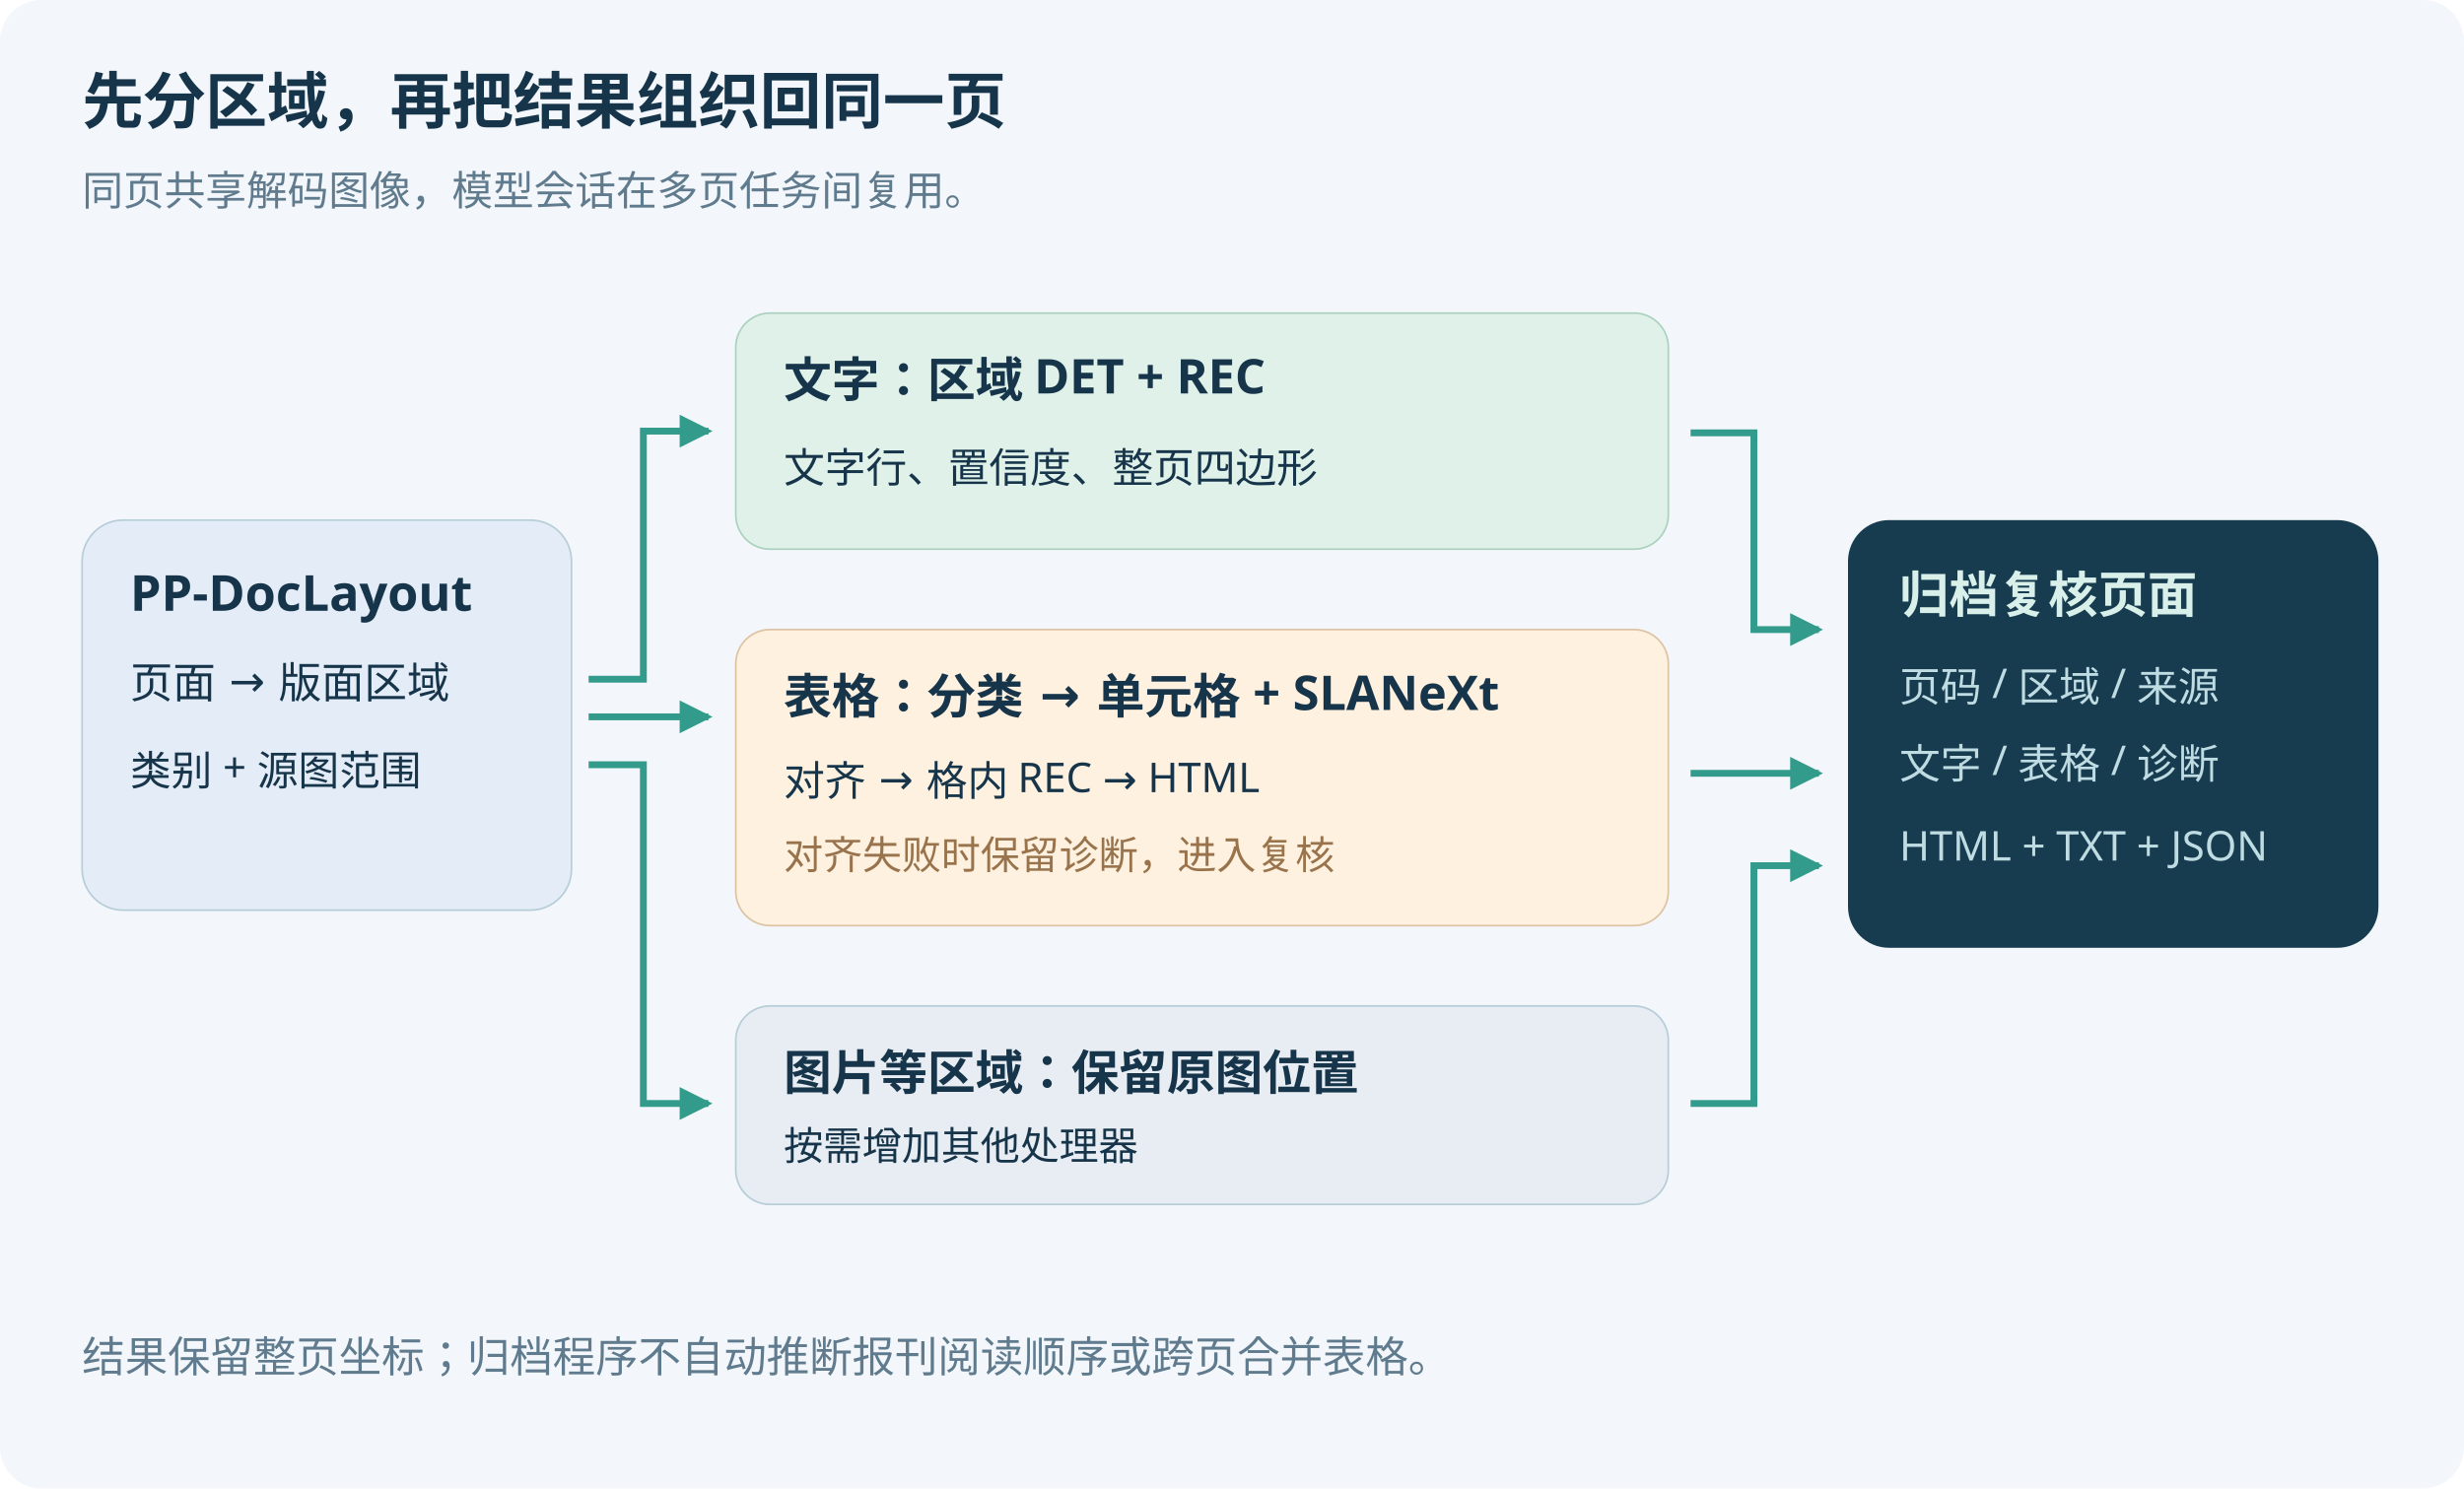
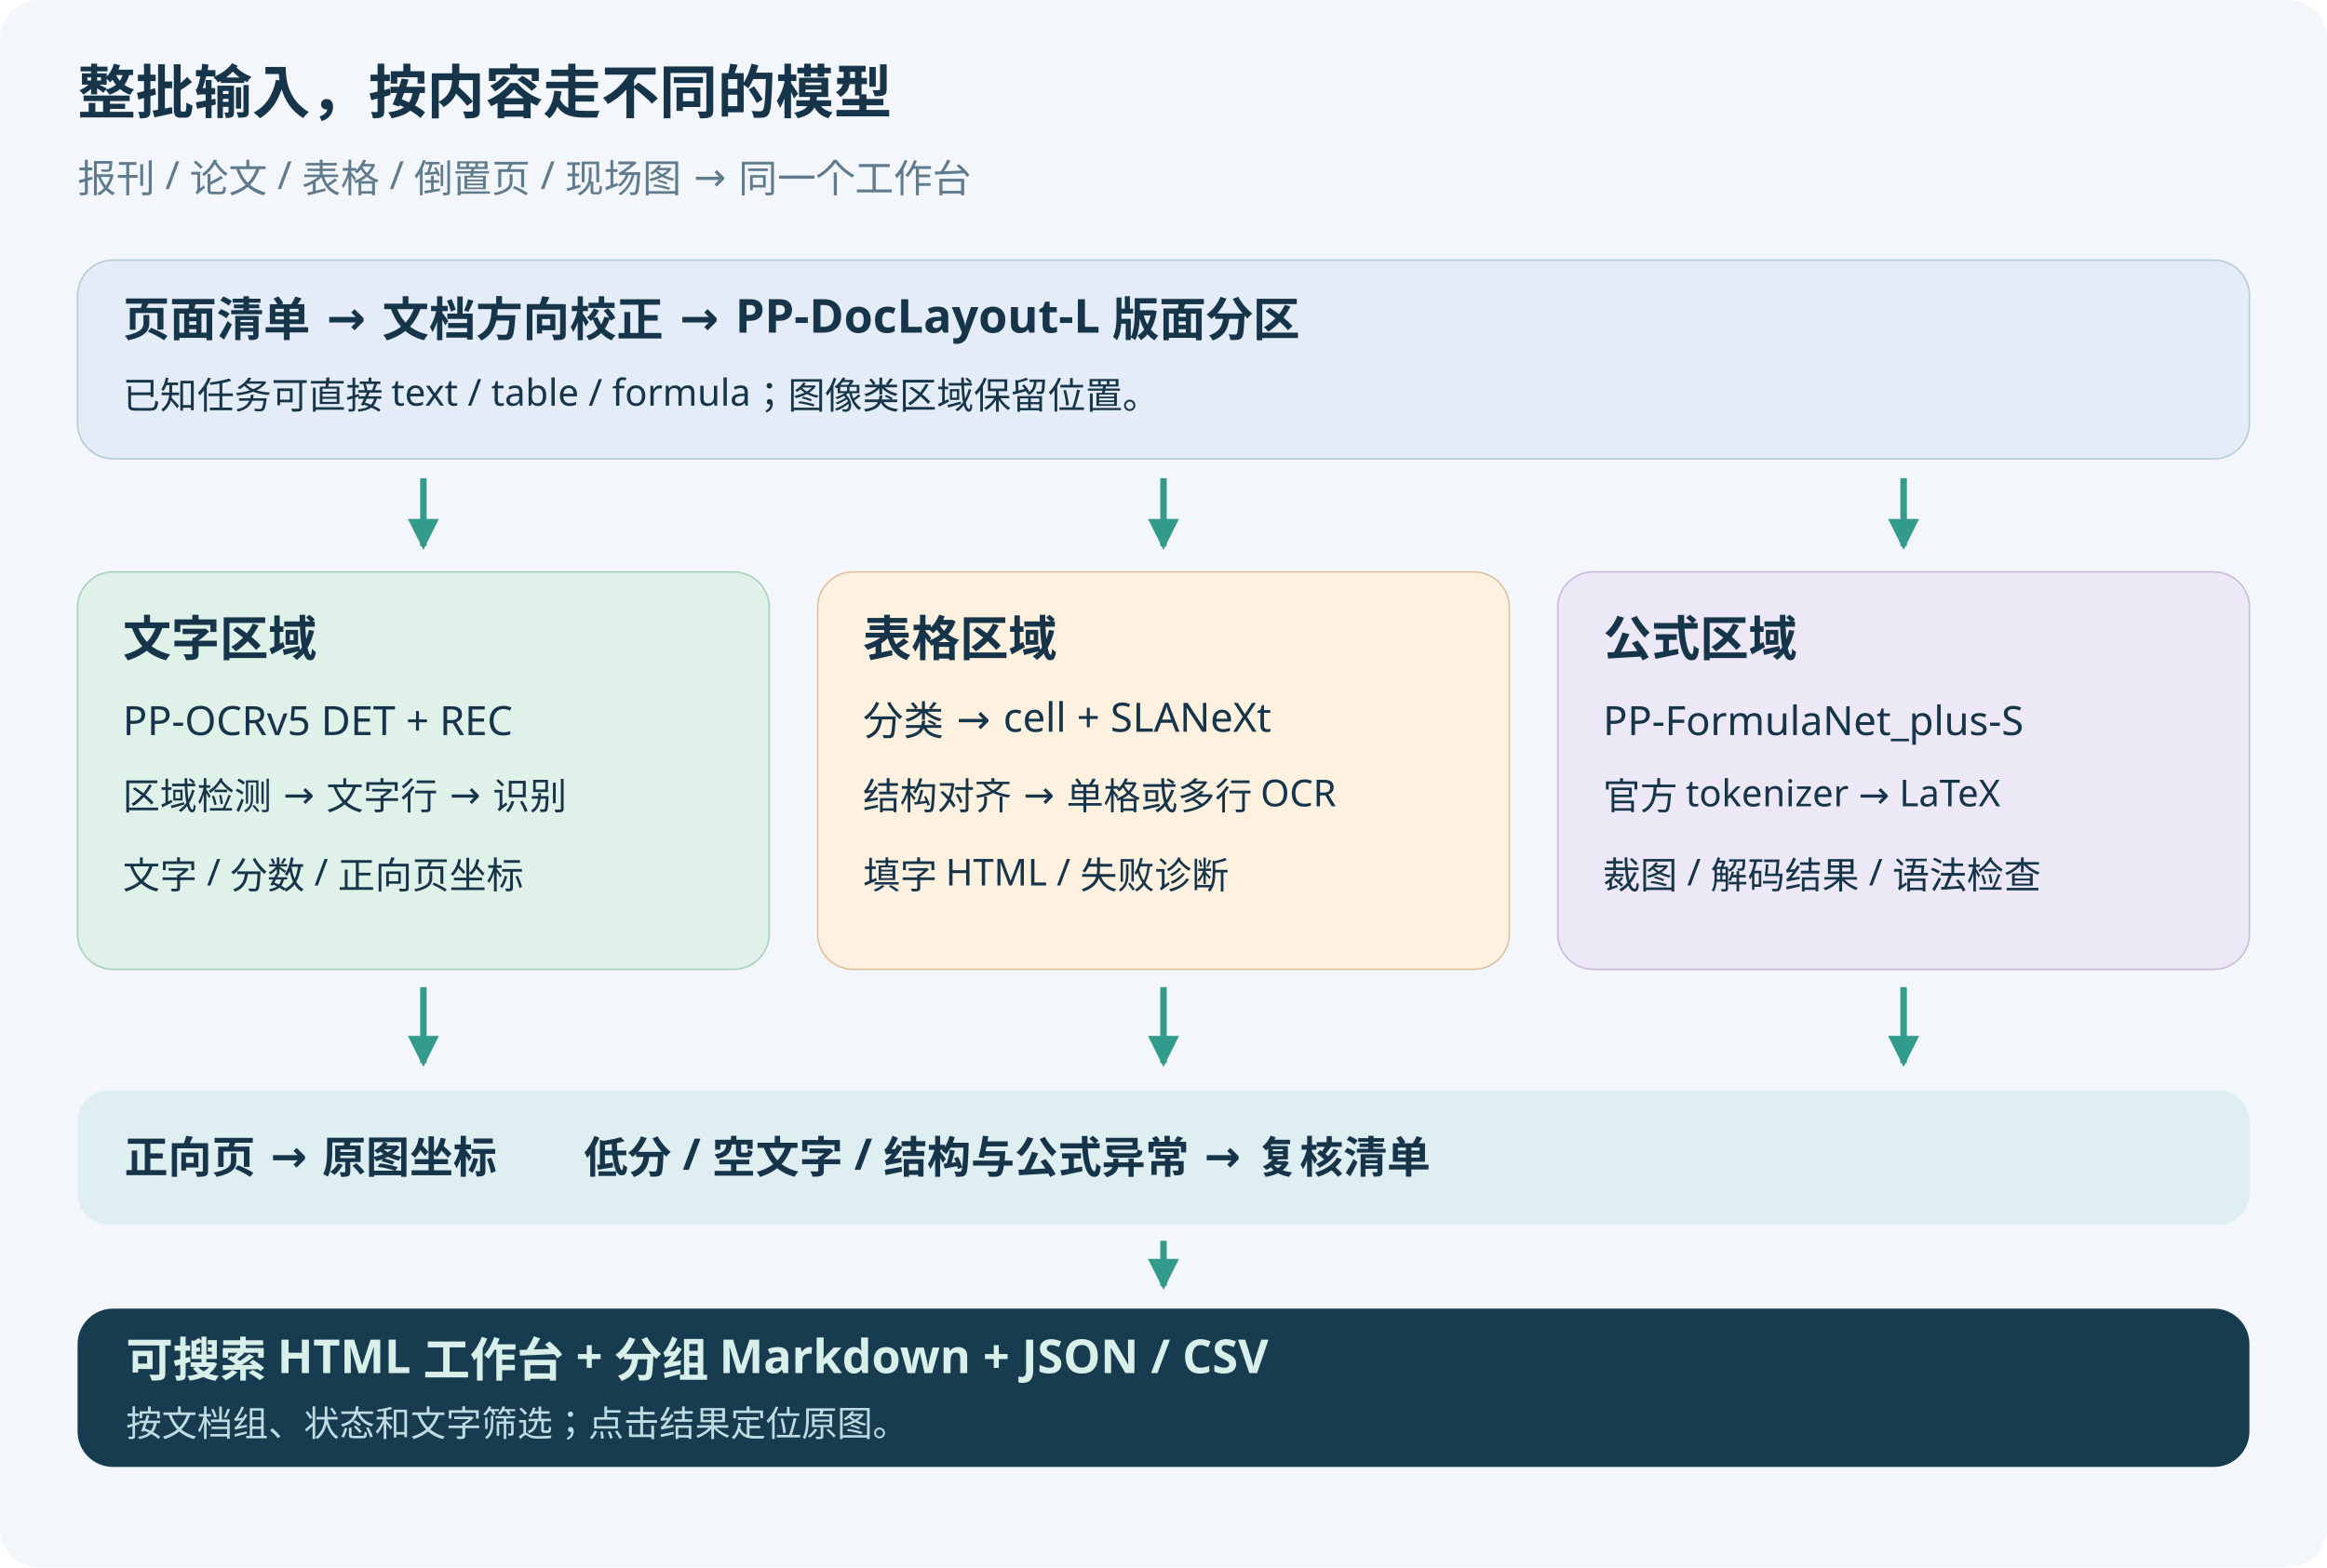
- <svg xmlns="http://www.w3.org/2000/svg" width="1440" height="870" viewBox="0 0 1440 870" role="img" aria-labelledby="title desc">
+ <svg xmlns="http://www.w3.org/2000/svg" width="1440" height="970" viewBox="0 0 1440 970" role="img" aria-labelledby="title desc">
  <defs>
    <marker id="a" viewBox="0 0 10 10" refX="8" refY="5" markerWidth="6" markerHeight="6" orient="auto">
      <path d="M1 1L9 5L1 9Z" fill="#329b8b" />
    </marker>
  </defs>
-   <rect width="1440" height="870" rx="24" fill="#f3f7fb" />
+   <rect width="1440" height="970" rx="24" fill="#f3f7fb" />
  <g font-family="Segoe UI, Microsoft YaHei, sans-serif" fill="#17354a">
-     <text x="48" y="72" font-size="36" font-weight="700">先分区域，再把结果组织回同一页</text>
-     <text x="48" y="120" font-size="24" fill="#607b8d">同页共享解码图像，模型会话在多页任务间复用。</text>
-     <rect x="48" y="304" width="286" height="228" rx="24" fill="#e4edf7" stroke="#b7cdd8" />
-     <text x="76" y="357" font-size="29" font-weight="700">PP-DocLayout</text>
-     <text x="76" y="408" font-size="25">页面 → 版面区域</text>
-     <text x="76" y="459" font-size="24">类别 + 源图范围</text>
-     <rect x="430" y="183" width="545" height="138" rx="20" fill="#e0f1e9" stroke="#acd1bf" />
-     <text x="458" y="232" font-size="28" font-weight="700">文字：区域 DET + REC</text>
-     <text x="458" y="282" font-size="24">文字行、置信度、整页四边形</text>
-     <rect x="430" y="368" width="545" height="173" rx="20" fill="#fff1df" stroke="#ddc3a3" />
-     <text x="458" y="417" font-size="28" font-weight="700">表格：分类 → 单元格 + SLANeXt</text>
-     <text x="458" y="465" font-size="24">对齐 → 格内 REC → HTML</text>
-     <text x="458" y="508" font-size="23" fill="#98734c">对齐失败时保留诊断，进入复核</text>
-     <rect x="430" y="588" width="545" height="116" rx="20" fill="#e7edf3" stroke="#b7cdd8" />
-     <text x="458" y="637" font-size="28" font-weight="700">图片等区域：保留原图位置</text>
-     <text x="458" y="678" font-size="23">按需增加其他处理器</text>
-     <rect x="1080" y="304" width="310" height="250" rx="24" fill="#173c50" />
-     <text x="1110" y="358" fill="#d8f0e9" font-size="29" font-weight="700">归档复核页面</text>
-     <text x="1110" y="410" fill="#c0dce3" font-size="24">页码 / 区域 / 来源</text>
-     <text x="1110" y="455" fill="#c0dce3" font-size="24">文字 / 表格 / 诊断</text>
-     <text x="1110" y="503" fill="#c0dce3" font-size="24">HTML + TXT + JSON</text>
+     <text x="48" y="70" font-size="36" font-weight="700">整批输入，按内容走不同的模型</text>
+     <text x="48" y="119" font-size="24" fill="#607b8d">报刊 / 论文 / 表格 / 倒置页 / 现场图 → 同一个工作台</text>
+     <rect x="48" y="161" width="1344" height="123" rx="22" fill="#e4edf7" stroke="#b7cdd8" />
+     <text x="76" y="208" font-size="29" font-weight="700">页面清单 → 文档方向校正 → PP-DocLayout-L 版面分区</text>
+     <text x="76" y="253" font-size="23">已知任务可直接 text / table / formula；图像类区域保留位置。</text>
+     <rect x="48" y="354" width="428" height="246" rx="22" fill="#e0f1e9" stroke="#acd1bf" />
+     <text x="76" y="406" font-size="30" font-weight="700">文字区域</text>
+     <text x="76" y="455" font-size="25">PP-OCRv5 DET + REC</text>
+     <text x="76" y="501" font-size="23">区域检测 → 文字行 → 识别</text>
+     <text x="76" y="550" font-size="23">文字 / 分数 / 正向页坐标</text>
+     <rect x="506" y="354" width="428" height="246" rx="22" fill="#fff1df" stroke="#ddc3a3" />
+     <text x="534" y="406" font-size="30" font-weight="700">表格区域</text>
+     <text x="534" y="455" font-size="25">分类 → cell + SLANeXt</text>
+     <text x="534" y="501" font-size="23">结构对齐 → 单格或多行 OCR</text>
+     <text x="534" y="550" font-size="23">填字 HTML / 失败诊断</text>
+     <rect x="964" y="354" width="428" height="246" rx="22" fill="#ece8f5" stroke="#c8bddf" />
+     <text x="992" y="406" font-size="30" font-weight="700">公式区域</text>
+     <text x="992" y="455" font-size="25">PP-FormulaNet_plus-S</text>
+     <text x="992" y="501" font-size="23">官方 tokenizer → LaTeX</text>
+     <text x="992" y="550" font-size="23">裁图 / 解码结果 / 语法检查</text>
+     <rect x="48" y="675" width="1344" height="83" rx="19" fill="#dfeef1" />
+     <text x="77" y="726" font-size="27" font-weight="650">正向页 → 原图坐标　　低分 / 空文字 / 结构与公式异常 → 复核清单</text>
+     <rect x="48" y="810" width="1344" height="98" rx="22" fill="#173c50" />
+     <text x="78" y="852" fill="#d8f0e9" font-size="29" font-weight="700">可搜索 HTML 工作台 + 分组 Markdown + JSON / CSV</text>
+     <text x="78" y="889" fill="#c0dce3" font-size="22">按文档组、状态和文字筛选；点击结果定位原图。</text>
    <g fill="none" stroke="#329b8b" stroke-width="4" marker-end="url(#a)">
-       <path d="M344 397H376V252H414" />
-       <path d="M344 419H414" />
-       <path d="M344 447H376V645H414" />
-       <path d="M988 253H1025V368H1063" />
-       <path d="M988 452H1063" />
-       <path d="M988 645H1025V506H1063" />
+       <path d="M262 296V338" />
+       <path d="M720 296V338" />
+       <path d="M1178 296V338" />
+       <path d="M262 611V658" />
+       <path d="M720 611V658" />
+       <path d="M1178 611V658" />
+       <path d="M720 768V796" />
    </g>
-     <text x="48" y="802" font-size="25" fill="#607b8d">结果保留整页坐标；归档程序不自动推断报刊阅读顺序或跨页合并表格。</text>
  </g>
</svg>
